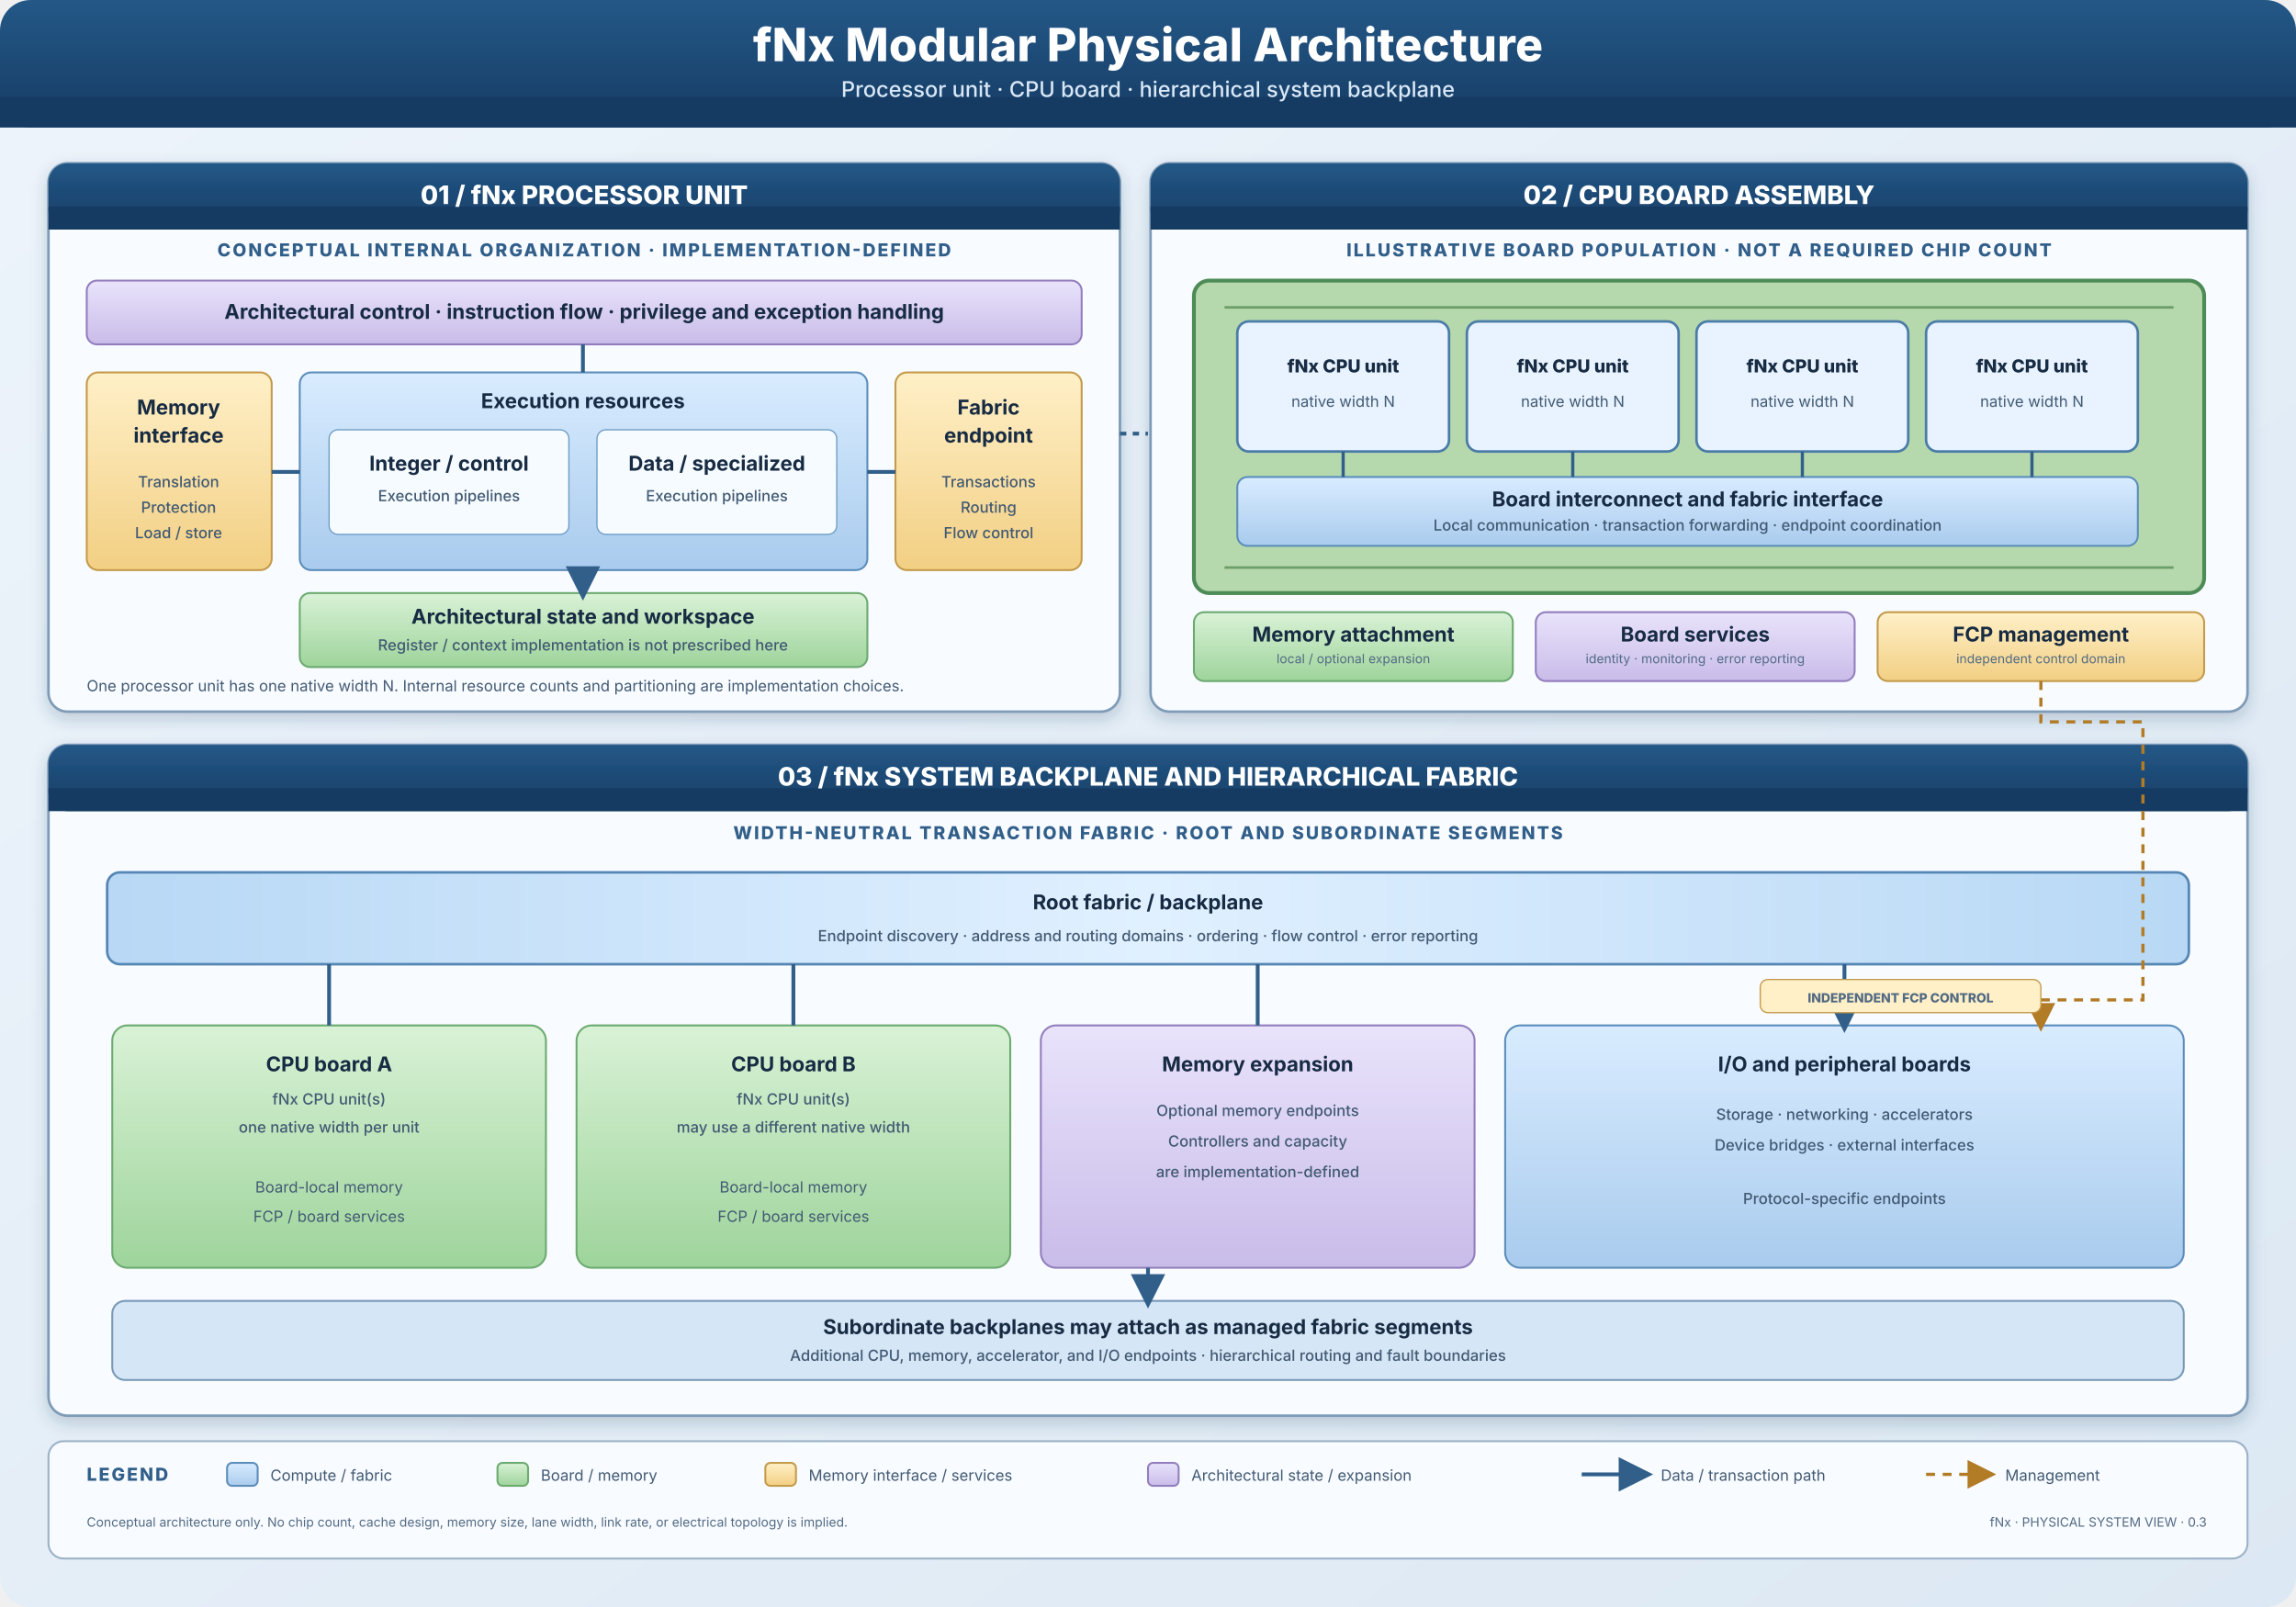
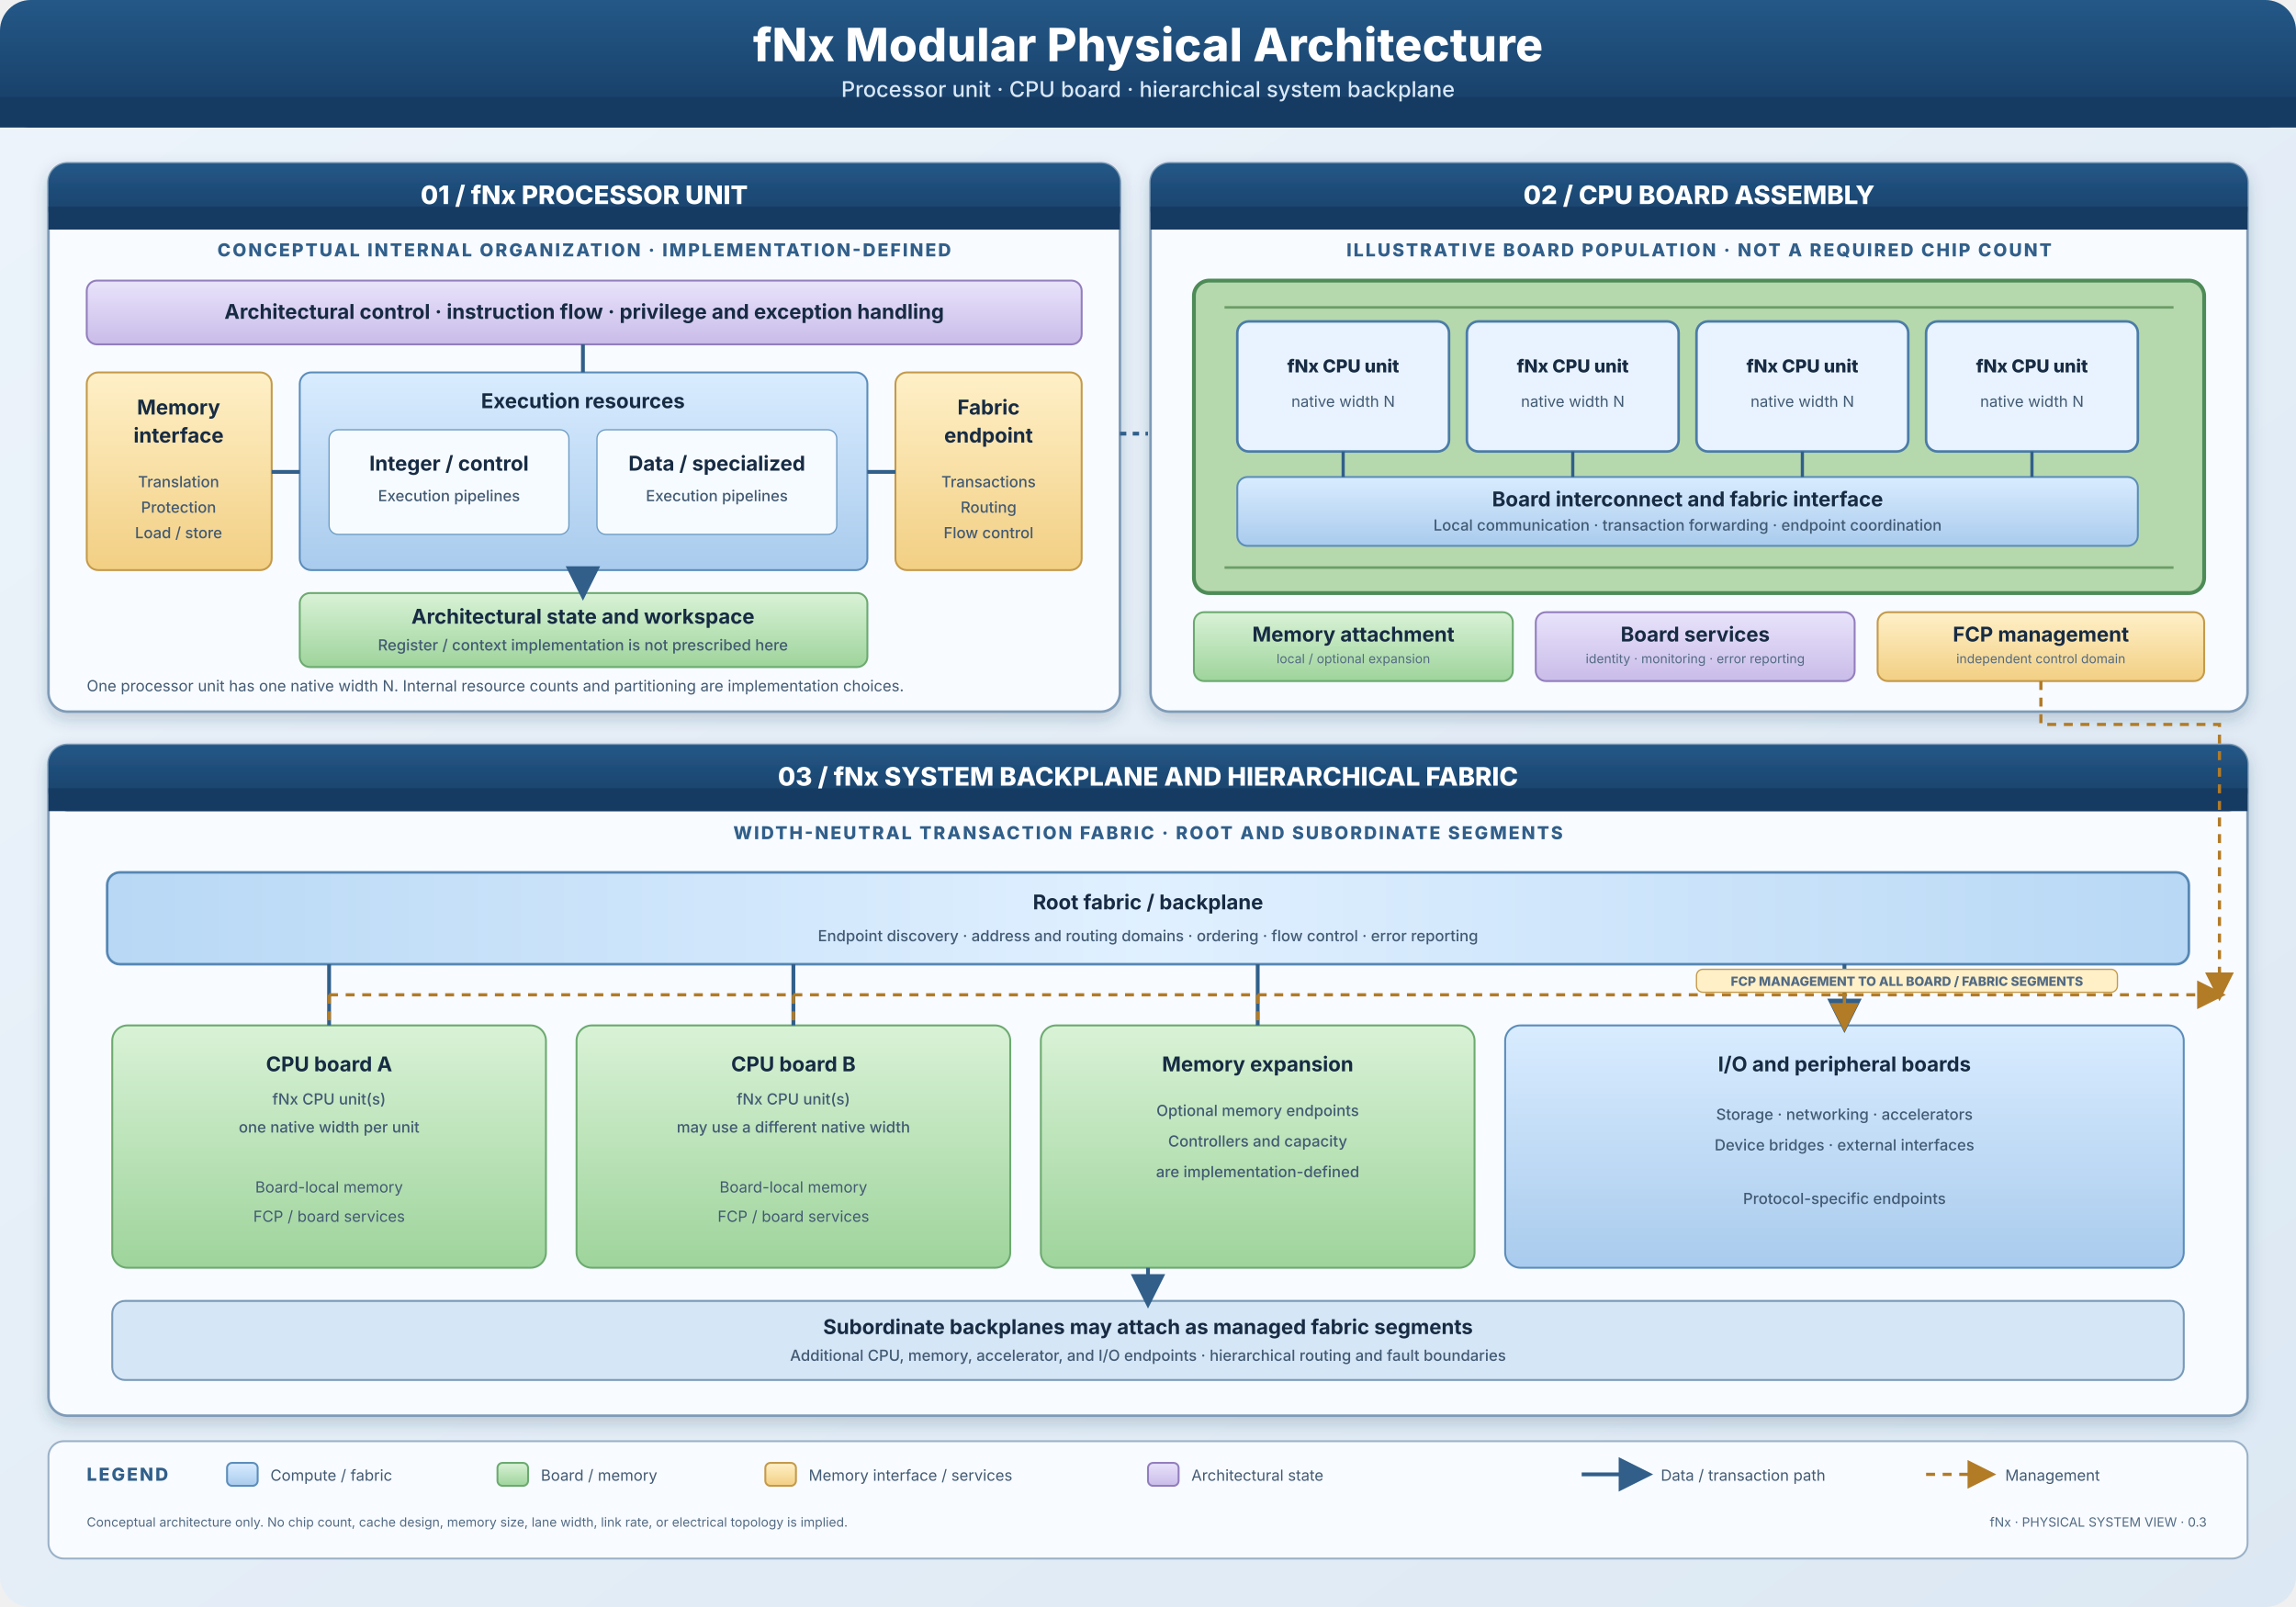
<svg xmlns="http://www.w3.org/2000/svg" width="1800" height="1260" viewBox="0 0 1800 1260" role="img" aria-labelledby="title desc">
  <defs>
    <linearGradient id="canvas" x1="0" y1="0" x2="1" y2="1">
      <stop offset="0" stop-color="#edf4fb" />
      <stop offset="1" stop-color="#dce8f3" />
    </linearGradient>
    <linearGradient id="navy" x1="0" y1="0" x2="0" y2="1">
      <stop offset="0" stop-color="#245887" />
      <stop offset="1" stop-color="#153b63" />
    </linearGradient>
    <linearGradient id="blue" x1="0" y1="0" x2="0" y2="1">
      <stop offset="0" stop-color="#d9ecff" />
      <stop offset="1" stop-color="#a9cbed" />
    </linearGradient>
    <linearGradient id="green" x1="0" y1="0" x2="0" y2="1">
      <stop offset="0" stop-color="#d9f2d6" />
      <stop offset="1" stop-color="#9ed49b" />
    </linearGradient>
    <linearGradient id="gold" x1="0" y1="0" x2="0" y2="1">
      <stop offset="0" stop-color="#fff0c8" />
      <stop offset="1" stop-color="#f2cf83" />
    </linearGradient>
    <linearGradient id="purple" x1="0" y1="0" x2="0" y2="1">
      <stop offset="0" stop-color="#e9e3fb" />
      <stop offset="1" stop-color="#c9bce9" />
    </linearGradient>
    <linearGradient id="fabric" x1="0" y1="0" x2="1" y2="0">
      <stop offset="0" stop-color="#b8d8f5" />
      <stop offset=".5" stop-color="#e0f0ff" />
      <stop offset="1" stop-color="#b8d8f5" />
    </linearGradient>
    <filter id="shadow" x="-15%" y="-15%" width="130%" height="140%">
      <feDropShadow dx="0" dy="5" stdDeviation="6" flood-color="#24415e" flood-opacity=".22" />
    </filter>
    <marker id="arr" markerWidth="9" markerHeight="9" refX="7" refY="4.5" orient="auto">
      <path d="M0 0 L9 4.5 L0 9Z" fill="#315f8a" />
    </marker>
    <marker id="arrGold" markerWidth="9" markerHeight="9" refX="7" refY="4.5" orient="auto">
      <path d="M0 0 L9 4.5 L0 9Z" fill="#b27b26" />
    </marker>
    <style>
    text{font-family:Inter,ui-sans-serif,system-ui,-apple-system,"Segoe UI",sans-serif;fill:#172b43}
    .mainTitle{font-size:36px;font-weight:800;fill:#fff;letter-spacing:.2px}
    .subTitle{font-size:17px;font-weight:500;fill:#d9e8f7}
    .panelHead{font-size:20px;font-weight:800;fill:#fff}
    .panelSub{font-size:13px;font-weight:600;fill:#d9e8f7;letter-spacing:1px}
    .section{font-size:14px;font-weight:800;letter-spacing:1.5px;fill:#315f8a}
    .blockTitle{font-size:16px;font-weight:750}
    .blockSub{font-size:12px;font-weight:550;fill:#425a73}
    .chipText{font-size:14px;font-weight:800}
    .small{font-size:12px;fill:#425a73}
    .tiny{font-size:10px;fill:#526a83}
    .white{fill:#fff}
    .frame{fill:#f8fbff;stroke:#7e9bb7;stroke-width:2}
    .blueBlock{fill:url(#blue);stroke:#5b8dbb;stroke-width:1.5}
    .greenBlock{fill:url(#green);stroke:#6caa70;stroke-width:1.5}
    .goldBlock{fill:url(#gold);stroke:#c49a4b;stroke-width:1.5}
    .purpleBlock{fill:url(#purple);stroke:#927ebd;stroke-width:1.5}
    .board{fill:#b6d8ad;stroke:#4d8b57;stroke-width:3}
    .trace{fill:none;stroke:#315f8a;stroke-width:3;marker-end:url(#arr)}
    .management{fill:none;stroke:#b27b26;stroke-width:2.5;stroke-dasharray:7 6;marker-end:url(#arrGold)}
    .dot{fill:#2d5c86}
  </style>
  </defs>
  <rect width="1800" height="1260" rx="24" fill="url(#canvas)" />
  <rect x="0" y="0" width="1800" height="100" rx="24" fill="url(#navy)" />
  <rect x="0" y="76" width="1800" height="24" fill="#153b63" />
  <text x="900" y="48" text-anchor="middle" class="mainTitle">fNx Modular Physical Architecture</text>
  <text x="900" y="76" text-anchor="middle" class="subTitle">Processor unit · CPU board · hierarchical system backplane</text>
  <g filter="url(#shadow)">
    <rect x="38" y="128" width="840" height="430" rx="15" class="frame" />
    <rect x="38" y="128" width="840" height="52" rx="15" fill="url(#navy)" />
    <rect x="38" y="162" width="840" height="18" fill="#153b63" />
  </g>
  <text x="458" y="160" text-anchor="middle" class="panelHead">01  /  fNx PROCESSOR UNIT</text>
  <text x="458" y="201" text-anchor="middle" class="section">CONCEPTUAL INTERNAL ORGANIZATION · IMPLEMENTATION-DEFINED</text>
  <rect x="68" y="220" width="780" height="50" rx="8" class="purpleBlock" />
  <text x="458" y="250" text-anchor="middle" class="blockTitle">Architectural control · instruction flow · privilege and exception handling</text>
  <rect x="68" y="292" width="145" height="155" rx="9" class="goldBlock" />
  <text x="140" y="325" text-anchor="middle" class="blockTitle">Memory</text>
  <text x="140" y="347" text-anchor="middle" class="blockTitle">interface</text>
  <text x="140" y="382" text-anchor="middle" class="blockSub">Translation</text>
  <text x="140" y="402" text-anchor="middle" class="blockSub">Protection</text>
  <text x="140" y="422" text-anchor="middle" class="blockSub">Load / store</text>
  <rect x="235" y="292" width="445" height="155" rx="9" class="blueBlock" />
  <text x="457" y="320" text-anchor="middle" class="blockTitle">Execution resources</text>
  <rect x="258" y="337" width="188" height="82" rx="7" fill="#f6fbff" stroke="#6e9dc5" />
  <rect x="468" y="337" width="188" height="82" rx="7" fill="#f6fbff" stroke="#6e9dc5" />
  <text x="352" y="369" text-anchor="middle" class="blockTitle">Integer / control</text>
  <text x="352" y="393" text-anchor="middle" class="blockSub">Execution pipelines</text>
  <text x="562" y="369" text-anchor="middle" class="blockTitle">Data / specialized</text>
  <text x="562" y="393" text-anchor="middle" class="blockSub">Execution pipelines</text>
  <rect x="702" y="292" width="146" height="155" rx="9" class="goldBlock" />
  <text x="775" y="325" text-anchor="middle" class="blockTitle">Fabric</text>
  <text x="775" y="347" text-anchor="middle" class="blockTitle">endpoint</text>
  <text x="775" y="382" text-anchor="middle" class="blockSub">Transactions</text>
  <text x="775" y="402" text-anchor="middle" class="blockSub">Routing</text>
  <text x="775" y="422" text-anchor="middle" class="blockSub">Flow control</text>
  <rect x="235" y="465" width="445" height="58" rx="8" class="greenBlock" />
  <text x="457" y="489" text-anchor="middle" class="blockTitle">Architectural state and workspace</text>
  <text x="457" y="510" text-anchor="middle" class="blockSub">Register / context implementation is not prescribed here</text>
  <path d="M457 270 V292 M213 370 H235 M680 370 H702 M457 447 V465" class="trace" />
  <text x="68" y="542" class="small">One processor unit has one native width N. Internal resource counts and partitioning are implementation choices.</text>
  <g filter="url(#shadow)">
    <rect x="902" y="128" width="860" height="430" rx="15" class="frame" />
    <rect x="902" y="128" width="860" height="52" rx="15" fill="url(#navy)" />
    <rect x="902" y="162" width="860" height="18" fill="#153b63" />
  </g>
  <text x="1332" y="160" text-anchor="middle" class="panelHead">02  /  CPU BOARD ASSEMBLY</text>
  <text x="1332" y="201" text-anchor="middle" class="section">ILLUSTRATIVE BOARD POPULATION · NOT A REQUIRED CHIP COUNT</text>
  <rect x="936" y="220" width="792" height="245" rx="12" class="board" />
  <path d="M960 241 H1704 M960 445 H1704" stroke="#6b9e68" stroke-width="2" fill="none" />
  <g>
    <rect x="970" y="252" width="166" height="102" rx="9" fill="#e8f3ff" stroke="#4b7ca8" stroke-width="2" />
    <rect x="1150" y="252" width="166" height="102" rx="9" fill="#e8f3ff" stroke="#4b7ca8" stroke-width="2" />
    <rect x="1330" y="252" width="166" height="102" rx="9" fill="#e8f3ff" stroke="#4b7ca8" stroke-width="2" />
    <rect x="1510" y="252" width="166" height="102" rx="9" fill="#e8f3ff" stroke="#4b7ca8" stroke-width="2" />
    <g text-anchor="middle">
      <text x="1053" y="292" class="chipText">fNx CPU unit</text>
      <text x="1053" y="319" class="small">native width N</text>
      <text x="1233" y="292" class="chipText">fNx CPU unit</text>
      <text x="1233" y="319" class="small">native width N</text>
      <text x="1413" y="292" class="chipText">fNx CPU unit</text>
      <text x="1413" y="319" class="small">native width N</text>
      <text x="1593" y="292" class="chipText">fNx CPU unit</text>
      <text x="1593" y="319" class="small">native width N</text>
    </g>
    <rect x="970" y="374" width="706" height="54" rx="8" class="blueBlock" />
    <text x="1323" y="397" text-anchor="middle" class="blockTitle">Board interconnect and fabric interface</text>
    <text x="1323" y="416" text-anchor="middle" class="blockSub">Local communication · transaction forwarding · endpoint coordination</text>
    <path d="M1053 354 V374 M1233 354 V374 M1413 354 V374 M1593 354 V374" stroke="#315f8a" stroke-width="2.5" fill="none" />
  </g>
  <rect x="936" y="480" width="250" height="54" rx="8" class="greenBlock" />
  <rect x="1204" y="480" width="250" height="54" rx="8" class="purpleBlock" />
  <rect x="1472" y="480" width="256" height="54" rx="8" class="goldBlock" />
  <text x="1061" y="503" text-anchor="middle" class="blockTitle">Memory attachment</text>
  <text x="1061" y="520" text-anchor="middle" class="tiny">local / optional expansion</text>
  <text x="1329" y="503" text-anchor="middle" class="blockTitle">Board services</text>
  <text x="1329" y="520" text-anchor="middle" class="tiny">identity · monitoring · error reporting</text>
  <text x="1600" y="503" text-anchor="middle" class="blockTitle">FCP management</text>
  <text x="1600" y="520" text-anchor="middle" class="tiny">independent control domain</text>
  <path d="M878 340 H900" stroke="#315f8a" stroke-width="3" stroke-dasharray="5 5" />
  <g filter="url(#shadow)">
    <rect x="38" y="584" width="1724" height="526" rx="15" class="frame" />
    <rect x="38" y="584" width="1724" height="52" rx="15" fill="url(#navy)" />
    <rect x="38" y="618" width="1724" height="18" fill="#153b63" />
  </g>
  <text x="900" y="616" text-anchor="middle" class="panelHead">03  /  fNx SYSTEM BACKPLANE AND HIERARCHICAL FABRIC</text>
  <text x="900" y="658" text-anchor="middle" class="section">WIDTH-NEUTRAL TRANSACTION FABRIC · ROOT AND SUBORDINATE SEGMENTS</text>
  <rect x="84" y="684" width="1632" height="72" rx="10" fill="url(#fabric)" stroke="#5687b4" stroke-width="2" />
  <text x="900" y="713" text-anchor="middle" class="blockTitle">Root fabric / backplane</text>
  <text x="900" y="738" text-anchor="middle" class="blockSub">Endpoint discovery · address and routing domains · ordering · flow control · error reporting</text>
  <rect x="88" y="804" width="340" height="190" rx="12" class="greenBlock" />
  <rect x="452" y="804" width="340" height="190" rx="12" class="greenBlock" />
-   <rect x="816" y="804" width="340" height="190" rx="12" class="purpleBlock" />
+   <rect x="816" y="804" width="340" height="190" rx="12" class="greenBlock" />
  <rect x="1180" y="804" width="532" height="190" rx="12" class="blueBlock" />
  <g text-anchor="middle">
    <text x="258" y="840" class="blockTitle">CPU board A</text>
    <text x="258" y="866" class="blockSub">fNx CPU unit(s)</text>
    <text x="258" y="888" class="blockSub">one native width per unit</text>
    <text x="258" y="935" class="small">Board-local memory</text>
    <text x="258" y="958" class="small">FCP / board services</text>
    <text x="622" y="840" class="blockTitle">CPU board B</text>
    <text x="622" y="866" class="blockSub">fNx CPU unit(s)</text>
    <text x="622" y="888" class="blockSub">may use a different native width</text>
    <text x="622" y="935" class="small">Board-local memory</text>
    <text x="622" y="958" class="small">FCP / board services</text>
    <text x="986" y="840" class="blockTitle">Memory expansion</text>
    <text x="986" y="875" class="blockSub">Optional memory endpoints</text>
    <text x="986" y="899" class="blockSub">Controllers and capacity</text>
    <text x="986" y="923" class="blockSub">are implementation-defined</text>
    <text x="1446" y="840" class="blockTitle">I/O and peripheral boards</text>
    <text x="1446" y="878" class="blockSub">Storage · networking · accelerators</text>
    <text x="1446" y="902" class="blockSub">Device bridges · external interfaces</text>
    <text x="1446" y="944" class="blockSub">Protocol-specific endpoints</text>
  </g>
  <path d="M258 756 V804 M622 756 V804 M986 756 V804 M1446 756 V804" class="trace" />
  <rect x="88" y="1020" width="1624" height="62" rx="10" fill="#d5e6f6" stroke="#7899b8" stroke-width="1.5" />
  <text x="900" y="1046" text-anchor="middle" class="blockTitle">Subordinate backplanes may attach as managed fabric segments</text>
  <text x="900" y="1067" text-anchor="middle" class="blockSub">Additional CPU, memory, accelerator, and I/O endpoints · hierarchical routing and fault boundaries</text>
  <path d="M900 994 V1020" class="trace" />
-   <path d="M1600 534 V566 H1680 V784 H1600 V804" class="management" />
-   <rect x="1380" y="768" width="220" height="26" rx="6" fill="#fff0c8" stroke="#c49a4b" />
-   <text x="1490" y="786" text-anchor="middle" class="tiny" style="font-weight:800">INDEPENDENT FCP CONTROL</text>
+   <path d="M1600 534 V568 H1740 V780" class="management" marker-end="none" />
+   <path d="M258 780 H1740" class="management" marker-end="none" />
+   <path d="M258 780 V804 M622 780 V804 M986 780 V804 M1446 780 V804" class="management" />
+   <rect x="1330" y="760" width="330" height="18" rx="5" fill="#fff0c8" stroke="#c49a4b" />
+   <text x="1495" y="773" text-anchor="middle" class="tiny" style="font-weight:800">FCP MANAGEMENT TO ALL BOARD / FABRIC SEGMENTS</text>
  <rect x="38" y="1130" width="1724" height="92" rx="12" fill="#f8fbff" stroke="#9bb1c7" stroke-width="1.5" />
  <text x="68" y="1161" class="section">LEGEND</text>
  <rect x="178" y="1147" width="24" height="18" rx="4" class="blueBlock" />
  <text x="212" y="1161" class="small">Compute / fabric</text>
  <rect x="390" y="1147" width="24" height="18" rx="4" class="greenBlock" />
  <text x="424" y="1161" class="small">Board / memory</text>
  <rect x="600" y="1147" width="24" height="18" rx="4" class="goldBlock" />
  <text x="634" y="1161" class="small">Memory interface / services</text>
  <rect x="900" y="1147" width="24" height="18" rx="4" class="purpleBlock" />
-   <text x="934" y="1161" class="small">Architectural state / expansion</text>
+   <text x="934" y="1161" class="small">Architectural state</text>
  <path d="M1240 1156 H1290" class="trace" />
  <text x="1302" y="1161" class="small">Data / transaction path</text>
  <path d="M1510 1156 H1560" class="management" />
  <text x="1572" y="1161" class="small">Management</text>
  <text x="68" y="1197" class="tiny">Conceptual architecture only. No chip count, cache design, memory size, lane width, link rate, or electrical topology is implied.</text>
  <text x="1730" y="1197" text-anchor="end" class="tiny">fNx · PHYSICAL SYSTEM VIEW · 0.3</text>
</svg>
